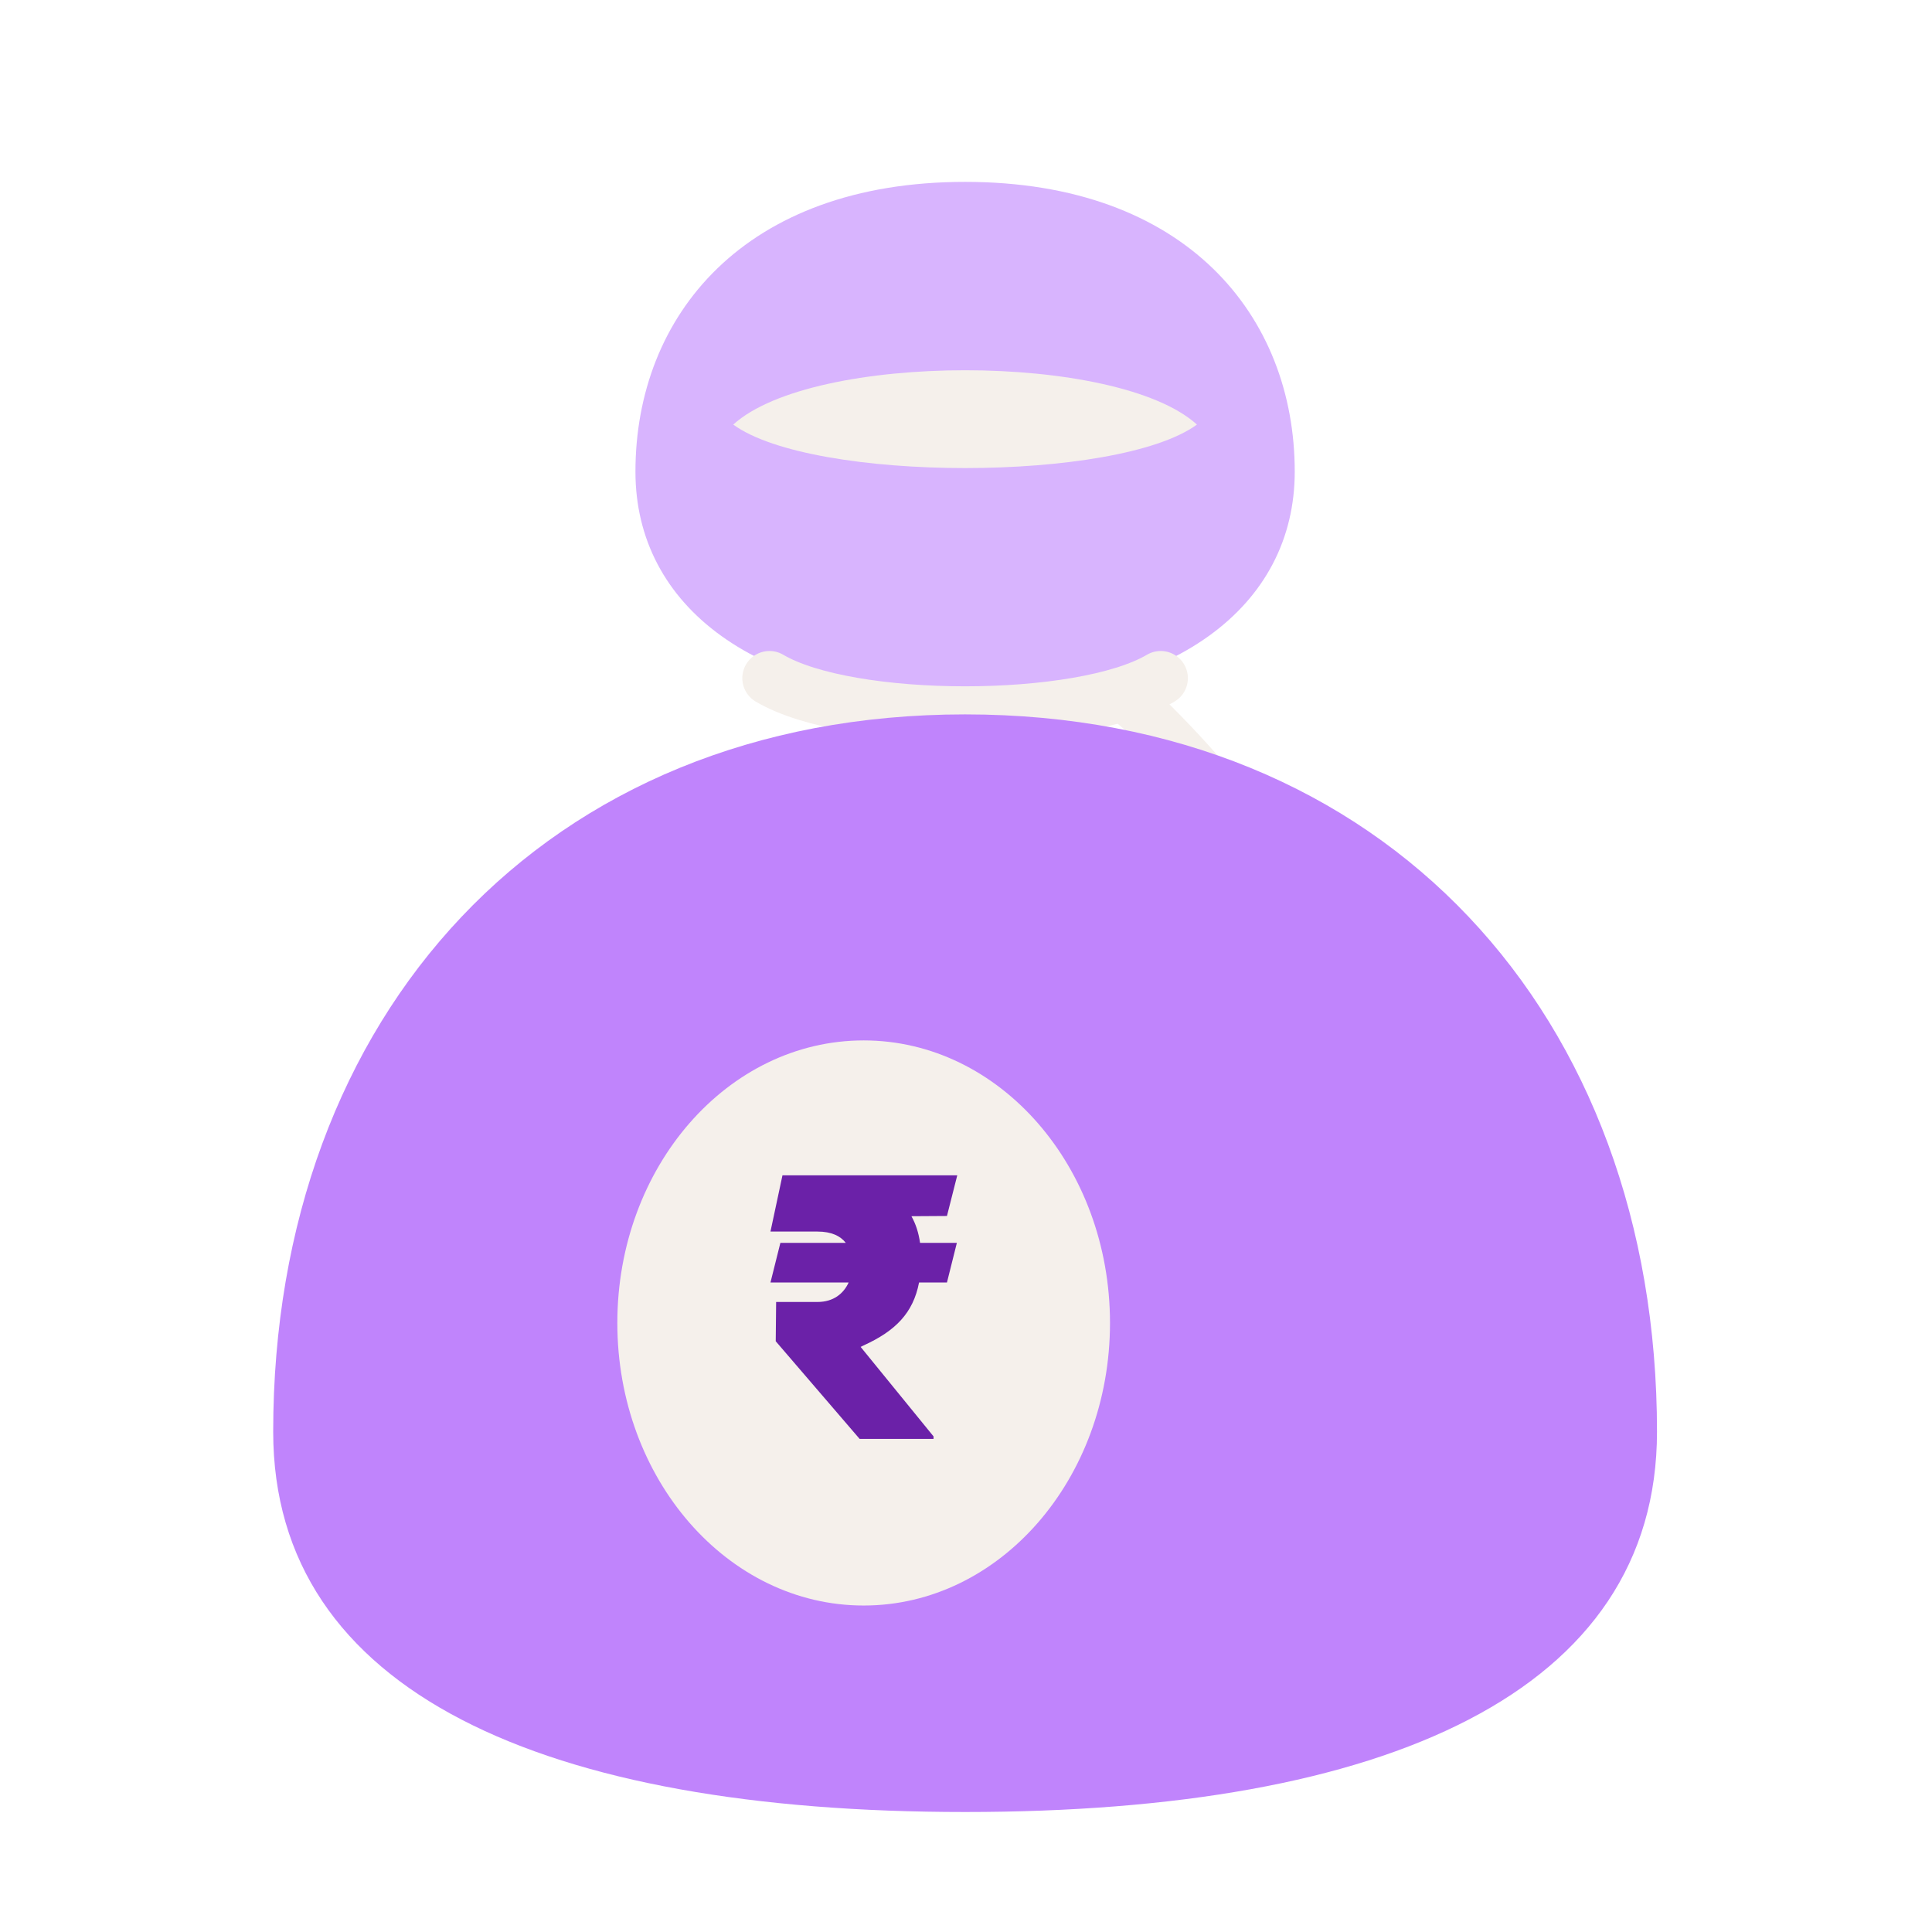
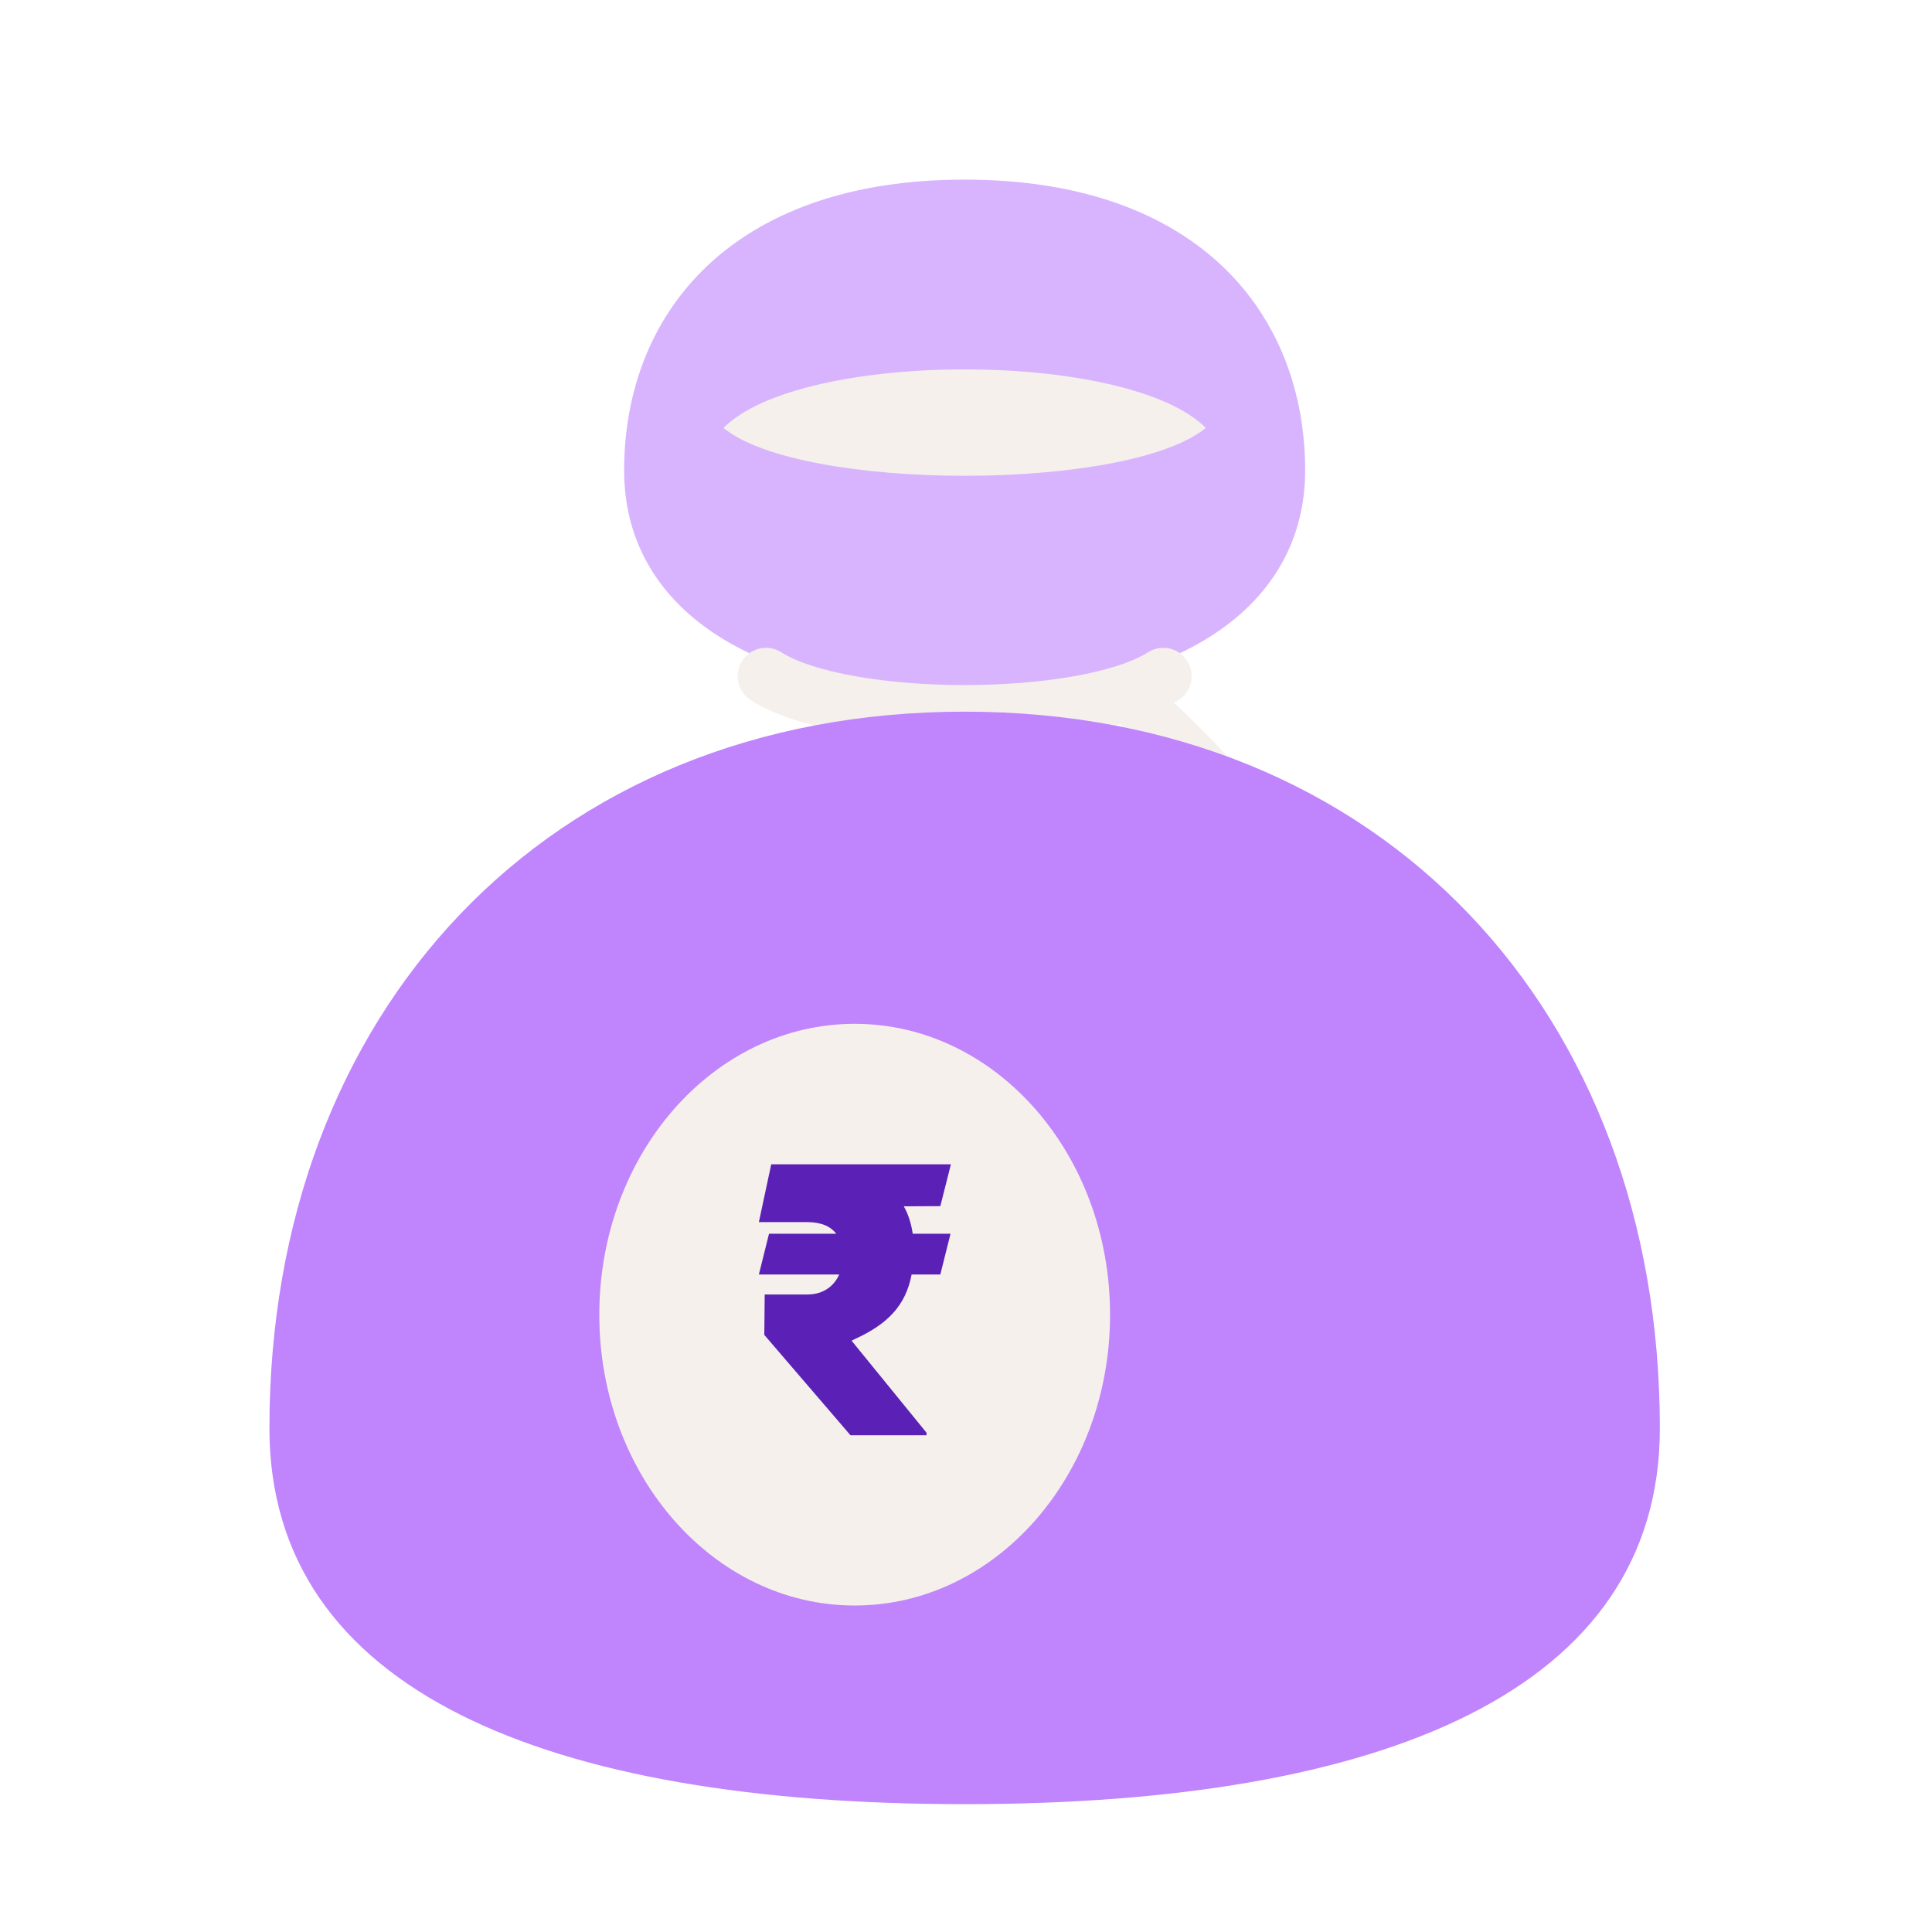
<svg xmlns="http://www.w3.org/2000/svg" viewBox="0 0 512 512" width="100%" height="100%">
-   <g transform="translate(10, 5) scale(0.96)">
-     <path d="M256,45 C195,45 165,82 165,125 C165,162 198,188 256,188 C314,188 347,162 347,125 C347,82 317,45 256,45 Z" fill="#d8b4fe" />
-     <path d="M192,112 C214,92 298,92 320,112 C298,128 214,128 192,112 Z" fill="#f5f0eb" />
-     <path d="M202,182 C224,195 288,195 310,182" stroke="#f5f0eb" stroke-width="15" stroke-linecap="round" fill="none" />
-     <circle cx="332" cy="238" r="15" fill="#f5f0eb" />
-     <path d="M298,188 Q328,212 332,238" stroke="#f5f0eb" stroke-width="10" fill="none" />
-     <circle cx="360" cy="272" r="15" fill="#f5f0eb" />
-     <path d="M304,188 Q348,230 360,272" stroke="#f5f0eb" stroke-width="10" fill="none" />
-     <path d="M256,192 C140,192 65,275 65,390 C65,462 140,495 256,495 C372,495 447,462 447,390 C447,275 372,192 256,192 Z" fill="#c084fc" />
-     <ellipse cx="228" cy="360" rx="68" ry="78" fill="#f5f0eb" />
-     <text x="228" y="392" font-family="system-ui, -apple-system, sans-serif" font-size="100" font-weight="900" fill="#6b21a8" text-anchor="middle">₹</text>
+   <g transform="translate(15, 10) scale(0.94)">
+     <path d="M256,40 C190,40 160,78 160,122 C160,160 195,185 256,185 C317,185 352,160 352,122 C352,78 322,40 256,40 Z" fill="#d8b4fe" />
+     <path d="M188,110 C210,88 302,88 324,110 C302,128 210,128 188,110 Z" fill="#f5f0eb" />
+     <path d="M200,180 C222,194 290,194 312,180" stroke="#f5f0eb" stroke-width="16" stroke-linecap="round" fill="none" />
+     <circle cx="335" cy="235" r="16" fill="#f5f0eb" />
+     <path d="M298,185 Q330,210 335,235" stroke="#f5f0eb" stroke-width="11" fill="none" />
+     <circle cx="365" cy="270" r="16" fill="#f5f0eb" />
+     <path d="M304,185 Q350,225 365,270" stroke="#f5f0eb" stroke-width="11" fill="none" />
+     <path d="M256,190 C138,190 60,275 60,392 C60,466 138,498 256,498 C374,498 452,466 452,392 C452,275 374,190 256,190 Z" fill="#c084fc" />
+     <ellipse cx="225" cy="360" rx="72" ry="82" fill="#f5f0eb" />
+     <text x="225" y="394" font-family="system-ui, -apple-system, sans-serif" font-size="105" font-weight="900" fill="#5b21b6" text-anchor="middle">₹</text>
  </g>
</svg>
